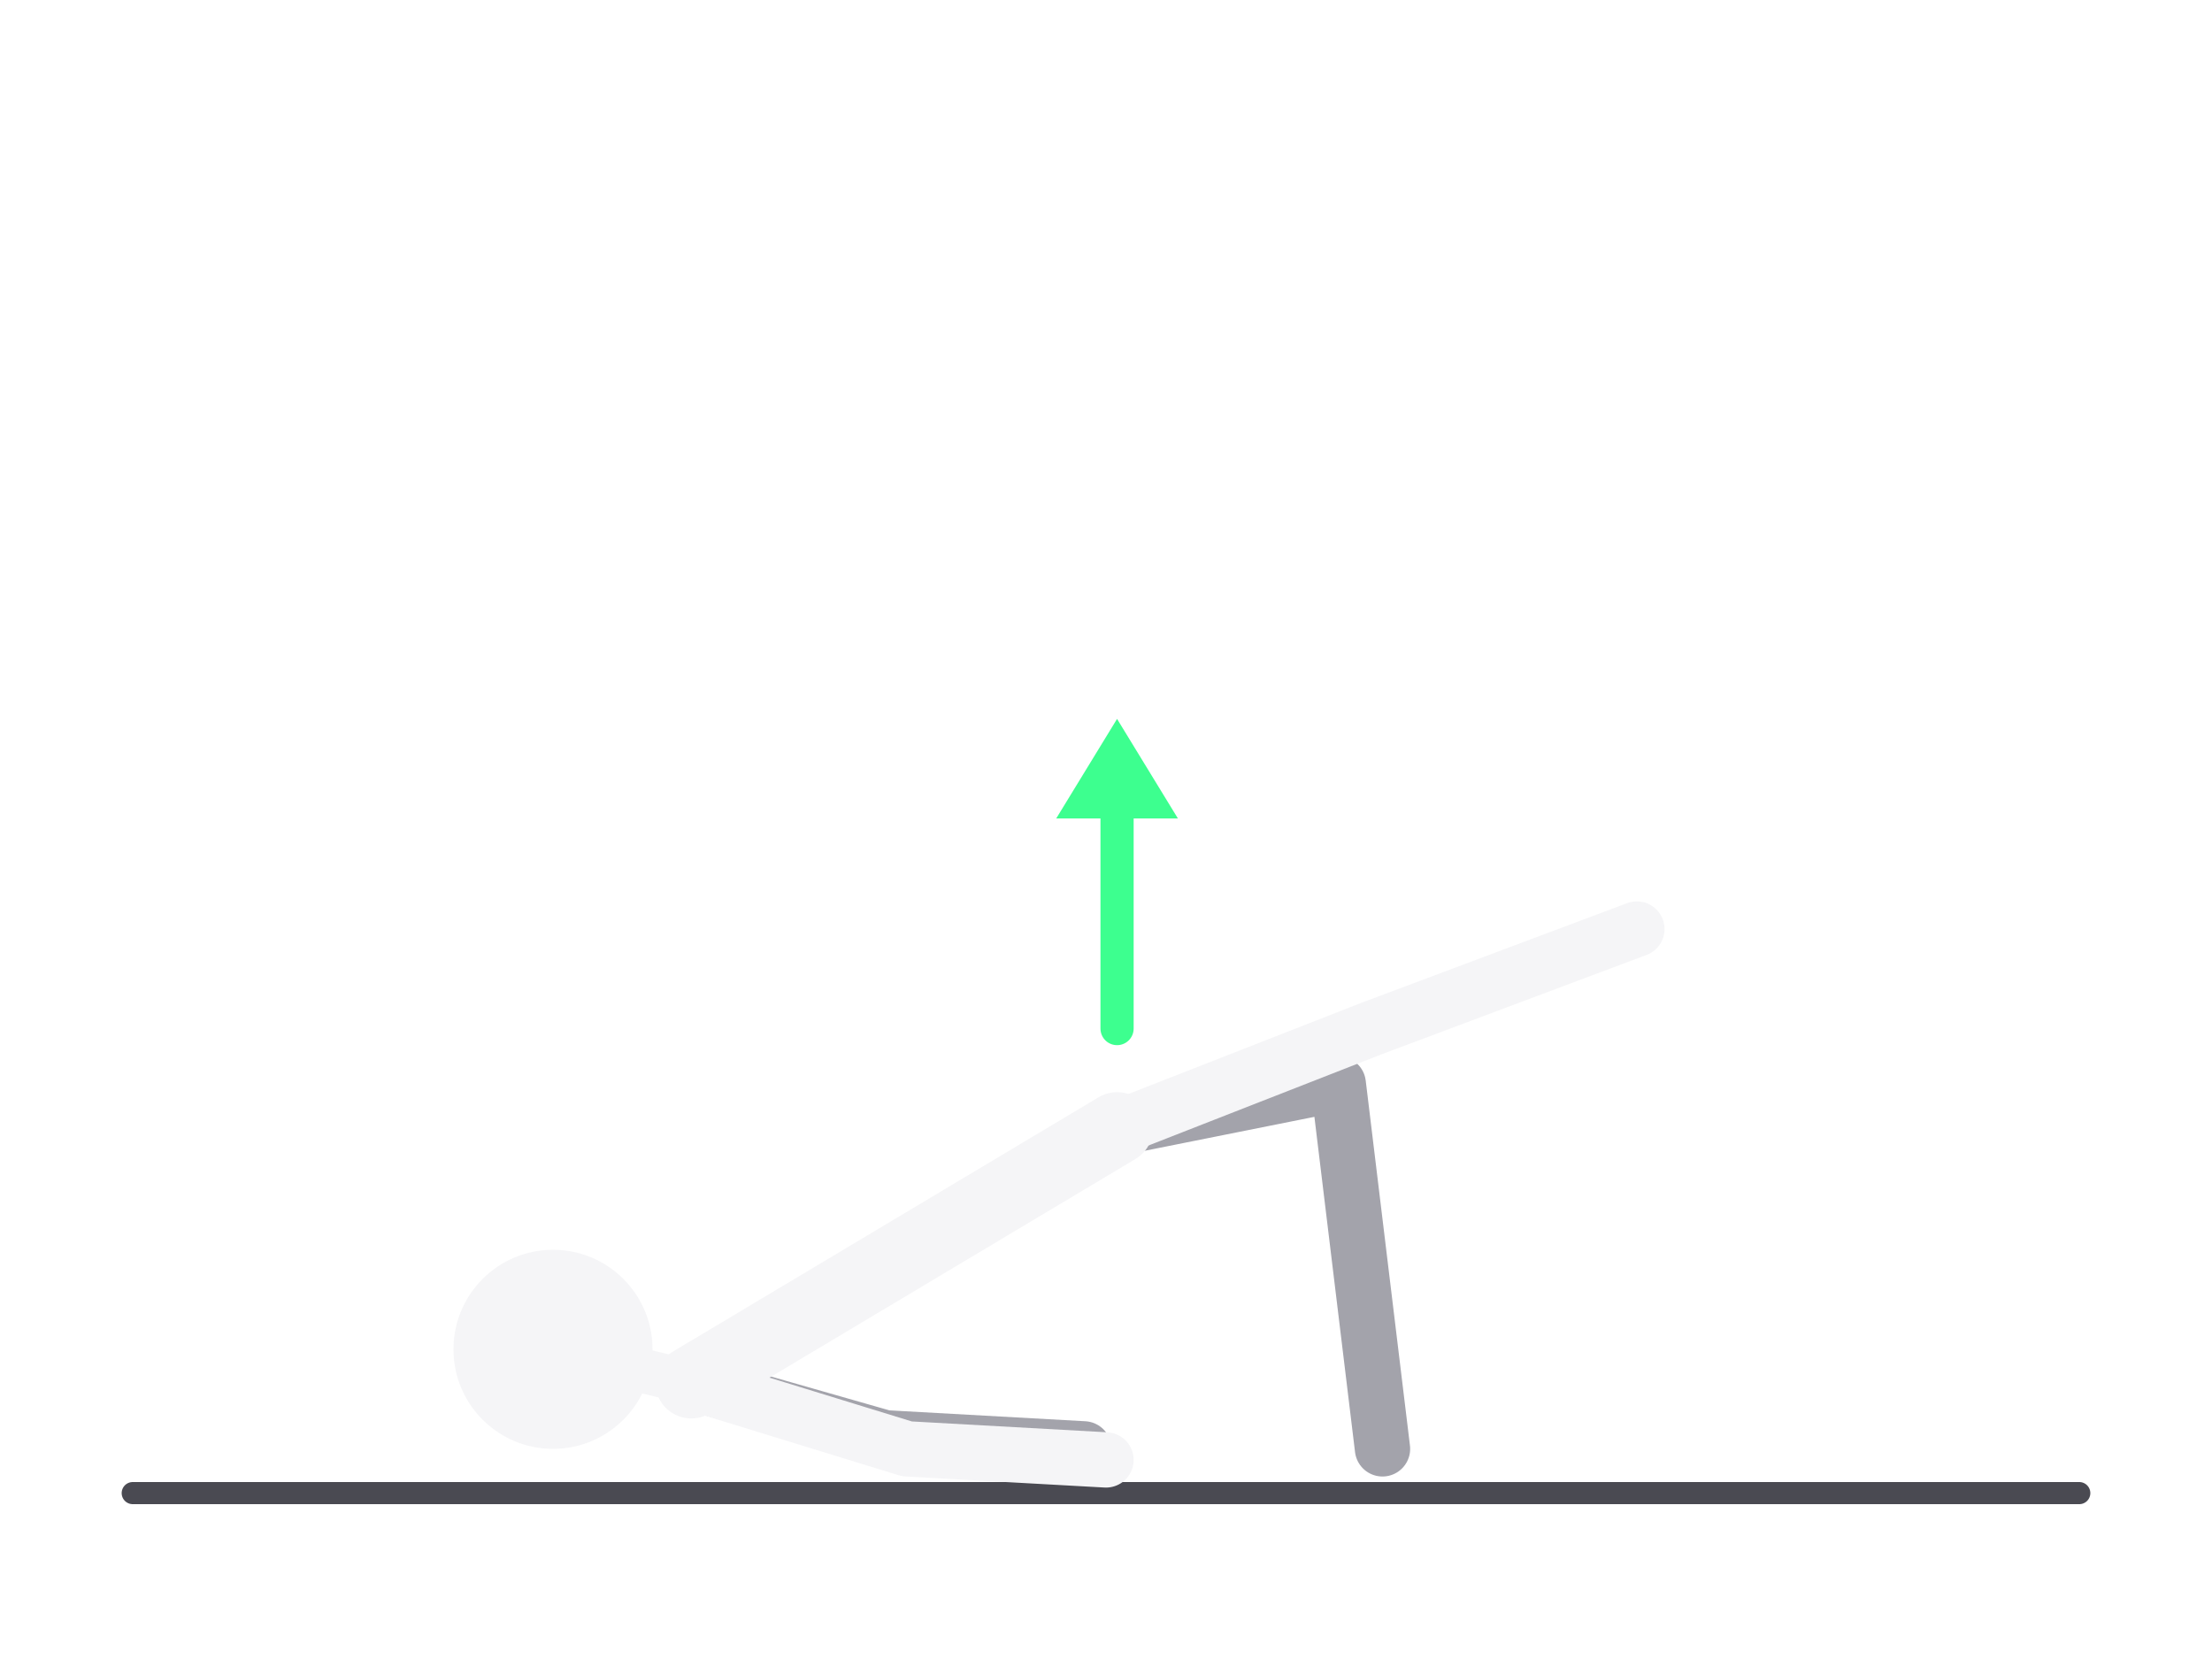
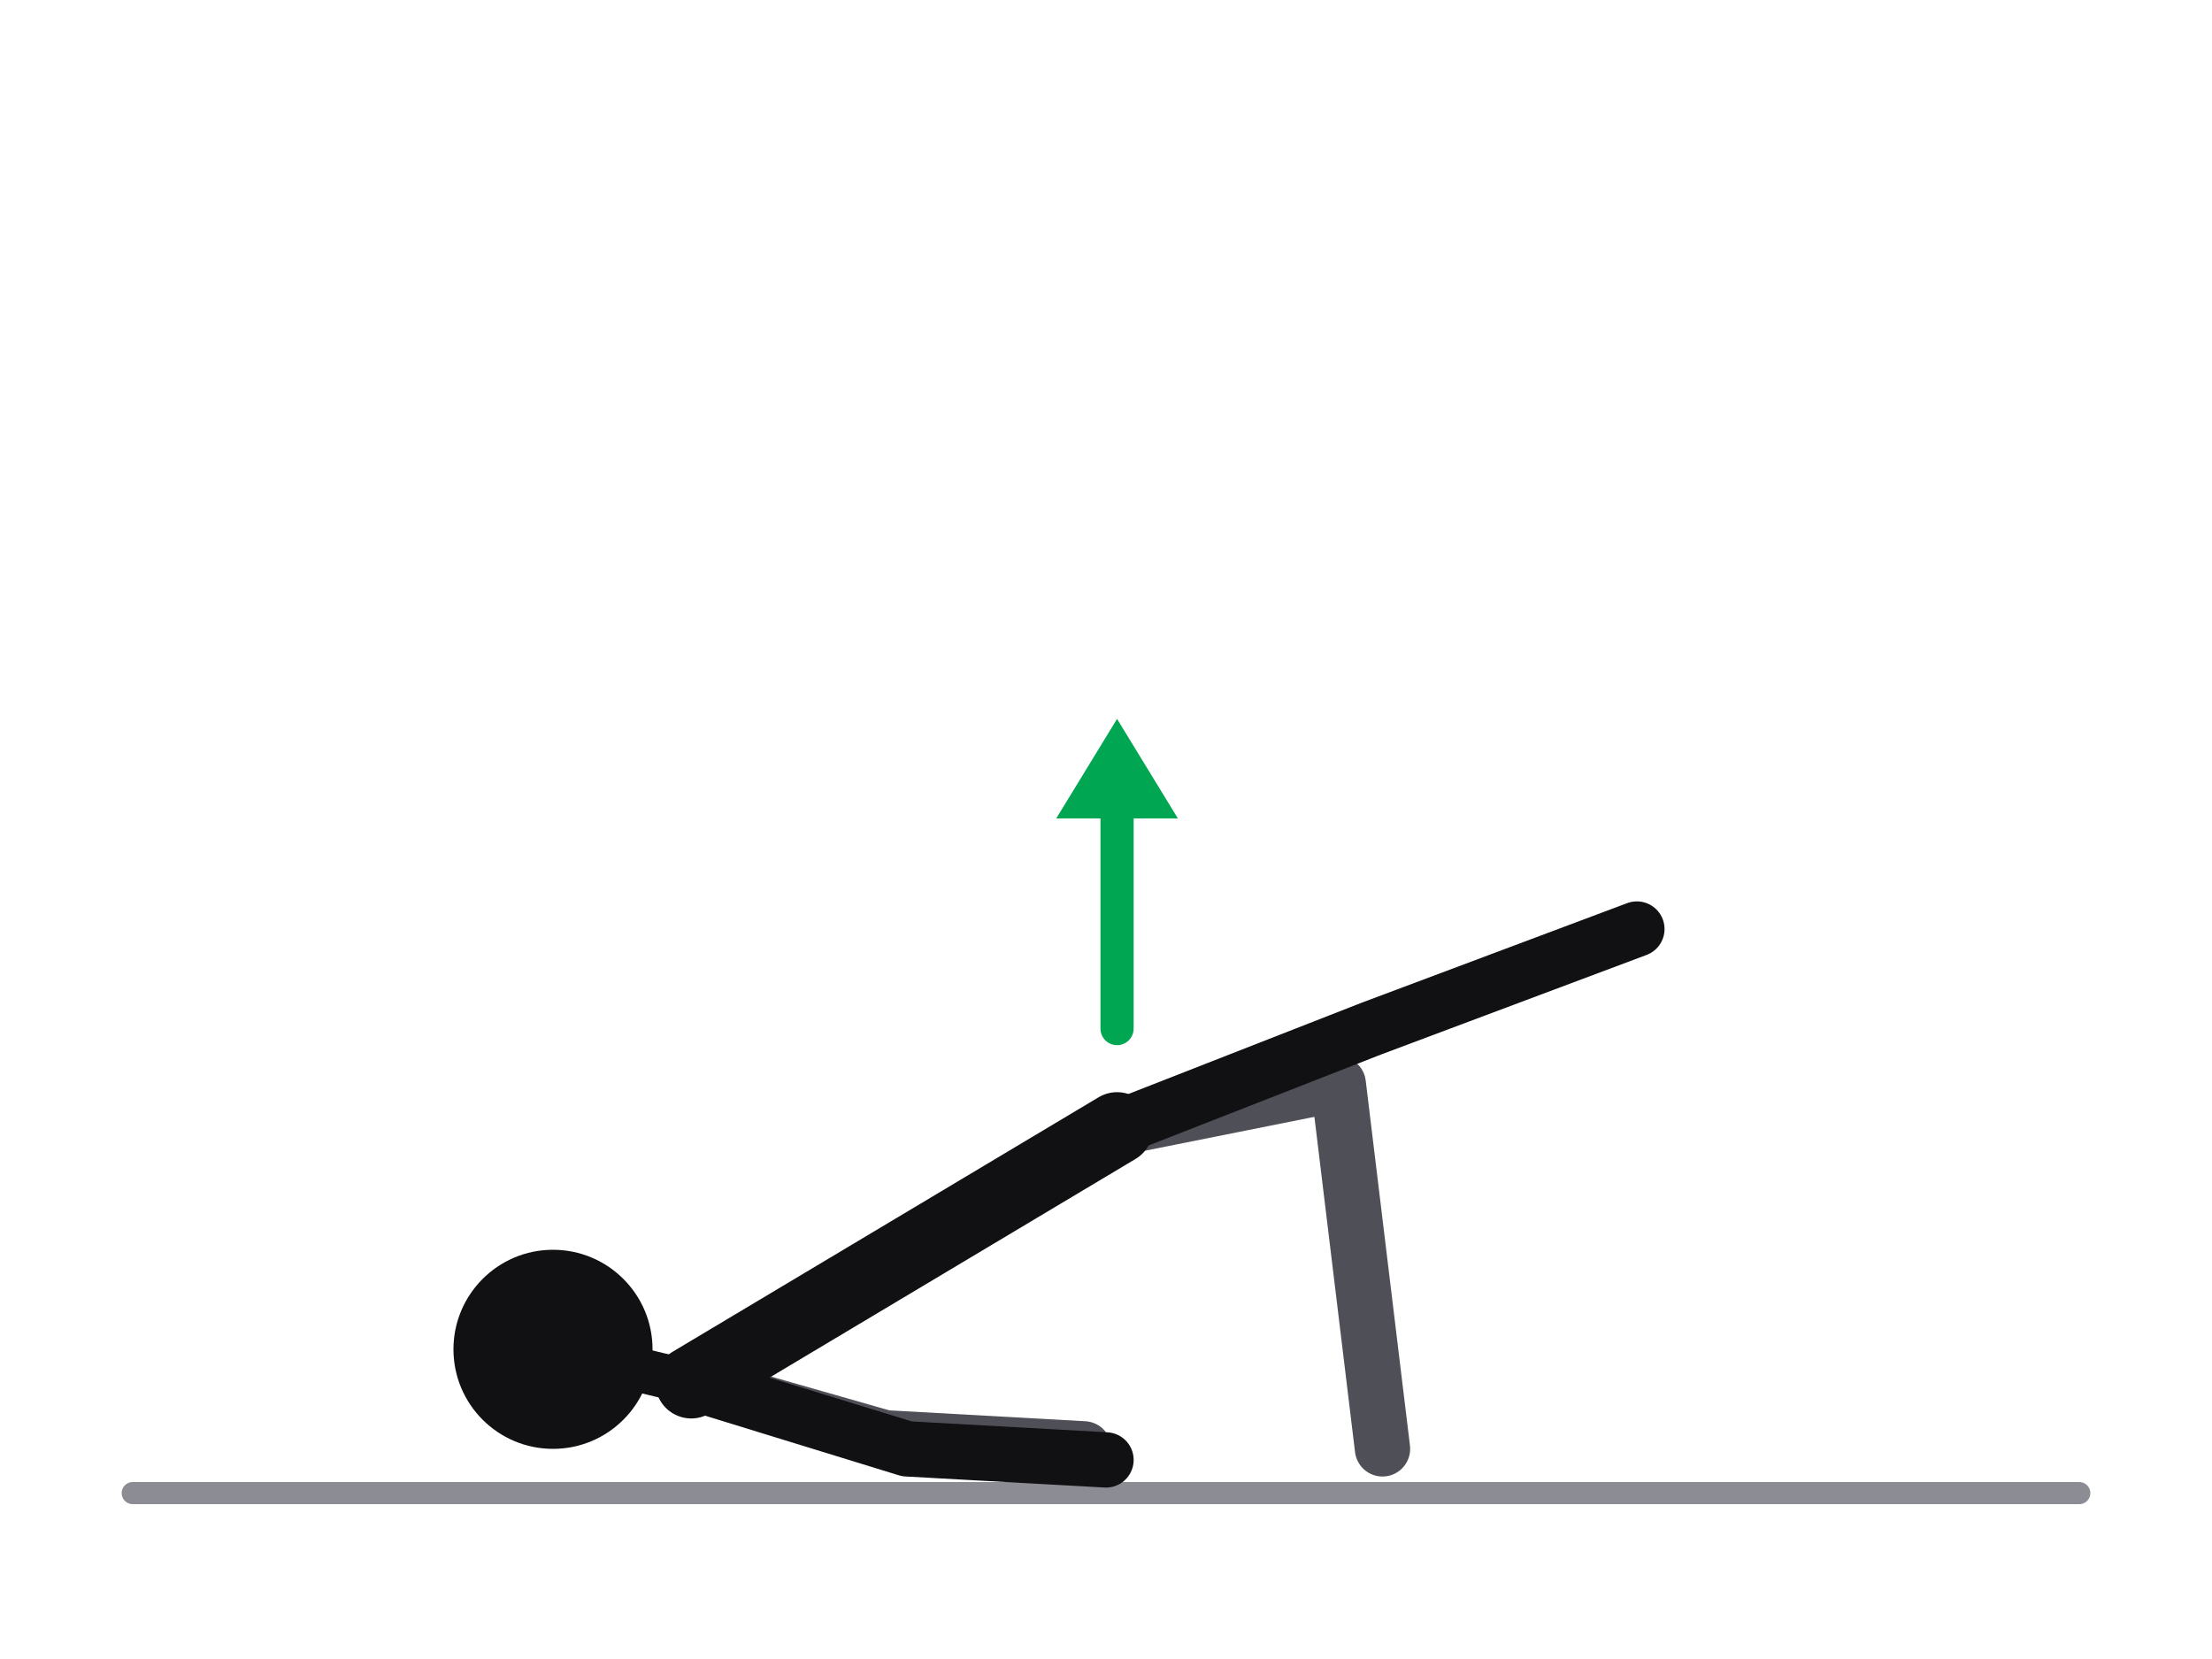
<svg xmlns="http://www.w3.org/2000/svg" viewBox="0 0 400 300" role="img" aria-label="Single-leg glute bridge">
  <g stroke-linecap="round" stroke-linejoin="round">
-     <line x1="24" y1="270" x2="376" y2="270" stroke="#4A4A52" stroke-width="4" />
-     <polyline points="202,204 242,196 250,262" fill="none" stroke="#A3A3AB" stroke-width="10" />
-     <polyline points="125,250 160,260 196,262" fill="none" stroke="#A3A3AB" stroke-width="10" />
-     <line x1="125" y1="250" x2="202" y2="204" stroke="#F5F5F7" stroke-width="13" />
-     <line x1="125" y1="250" x2="100" y2="244" stroke="#F5F5F7" stroke-width="8" />
-     <polyline points="202,204 248,186 296,168" fill="none" stroke="#F5F5F7" stroke-width="10" />
-     <polyline points="125,250 164,262 200,264" fill="none" stroke="#F5F5F7" stroke-width="10" />
-     <circle cx="100" cy="244" r="18" fill="#F5F5F7" />
-     <line x1="202" y1="186" x2="202" y2="142" stroke="#3DFF8F" stroke-width="6" />
-     <polygon points="202,130 213,148 191,148" fill="#3DFF8F" stroke="none" />
+     <line x1="24" y1="270" x2="376" y2="270" stroke="#8C8C94" stroke-width="4" />
+     <polyline points="202,204 242,196 250,262" fill="none" stroke="#4F4F57" stroke-width="10" />
+     <polyline points="125,250 160,260 196,262" fill="none" stroke="#4F4F57" stroke-width="10" />
+     <line x1="125" y1="250" x2="202" y2="204" stroke="#111114" stroke-width="13" />
+     <line x1="125" y1="250" x2="100" y2="244" stroke="#111114" stroke-width="8" />
+     <polyline points="202,204 248,186 296,168" fill="none" stroke="#111114" stroke-width="10" />
+     <polyline points="125,250 164,262 200,264" fill="none" stroke="#111114" stroke-width="10" />
+     <circle cx="100" cy="244" r="18" fill="#111114" />
+     <line x1="202" y1="186" x2="202" y2="142" stroke="#00A651" stroke-width="6" />
+     <polygon points="202,130 213,148 191,148" fill="#00A651" stroke="none" />
  </g>
</svg>
